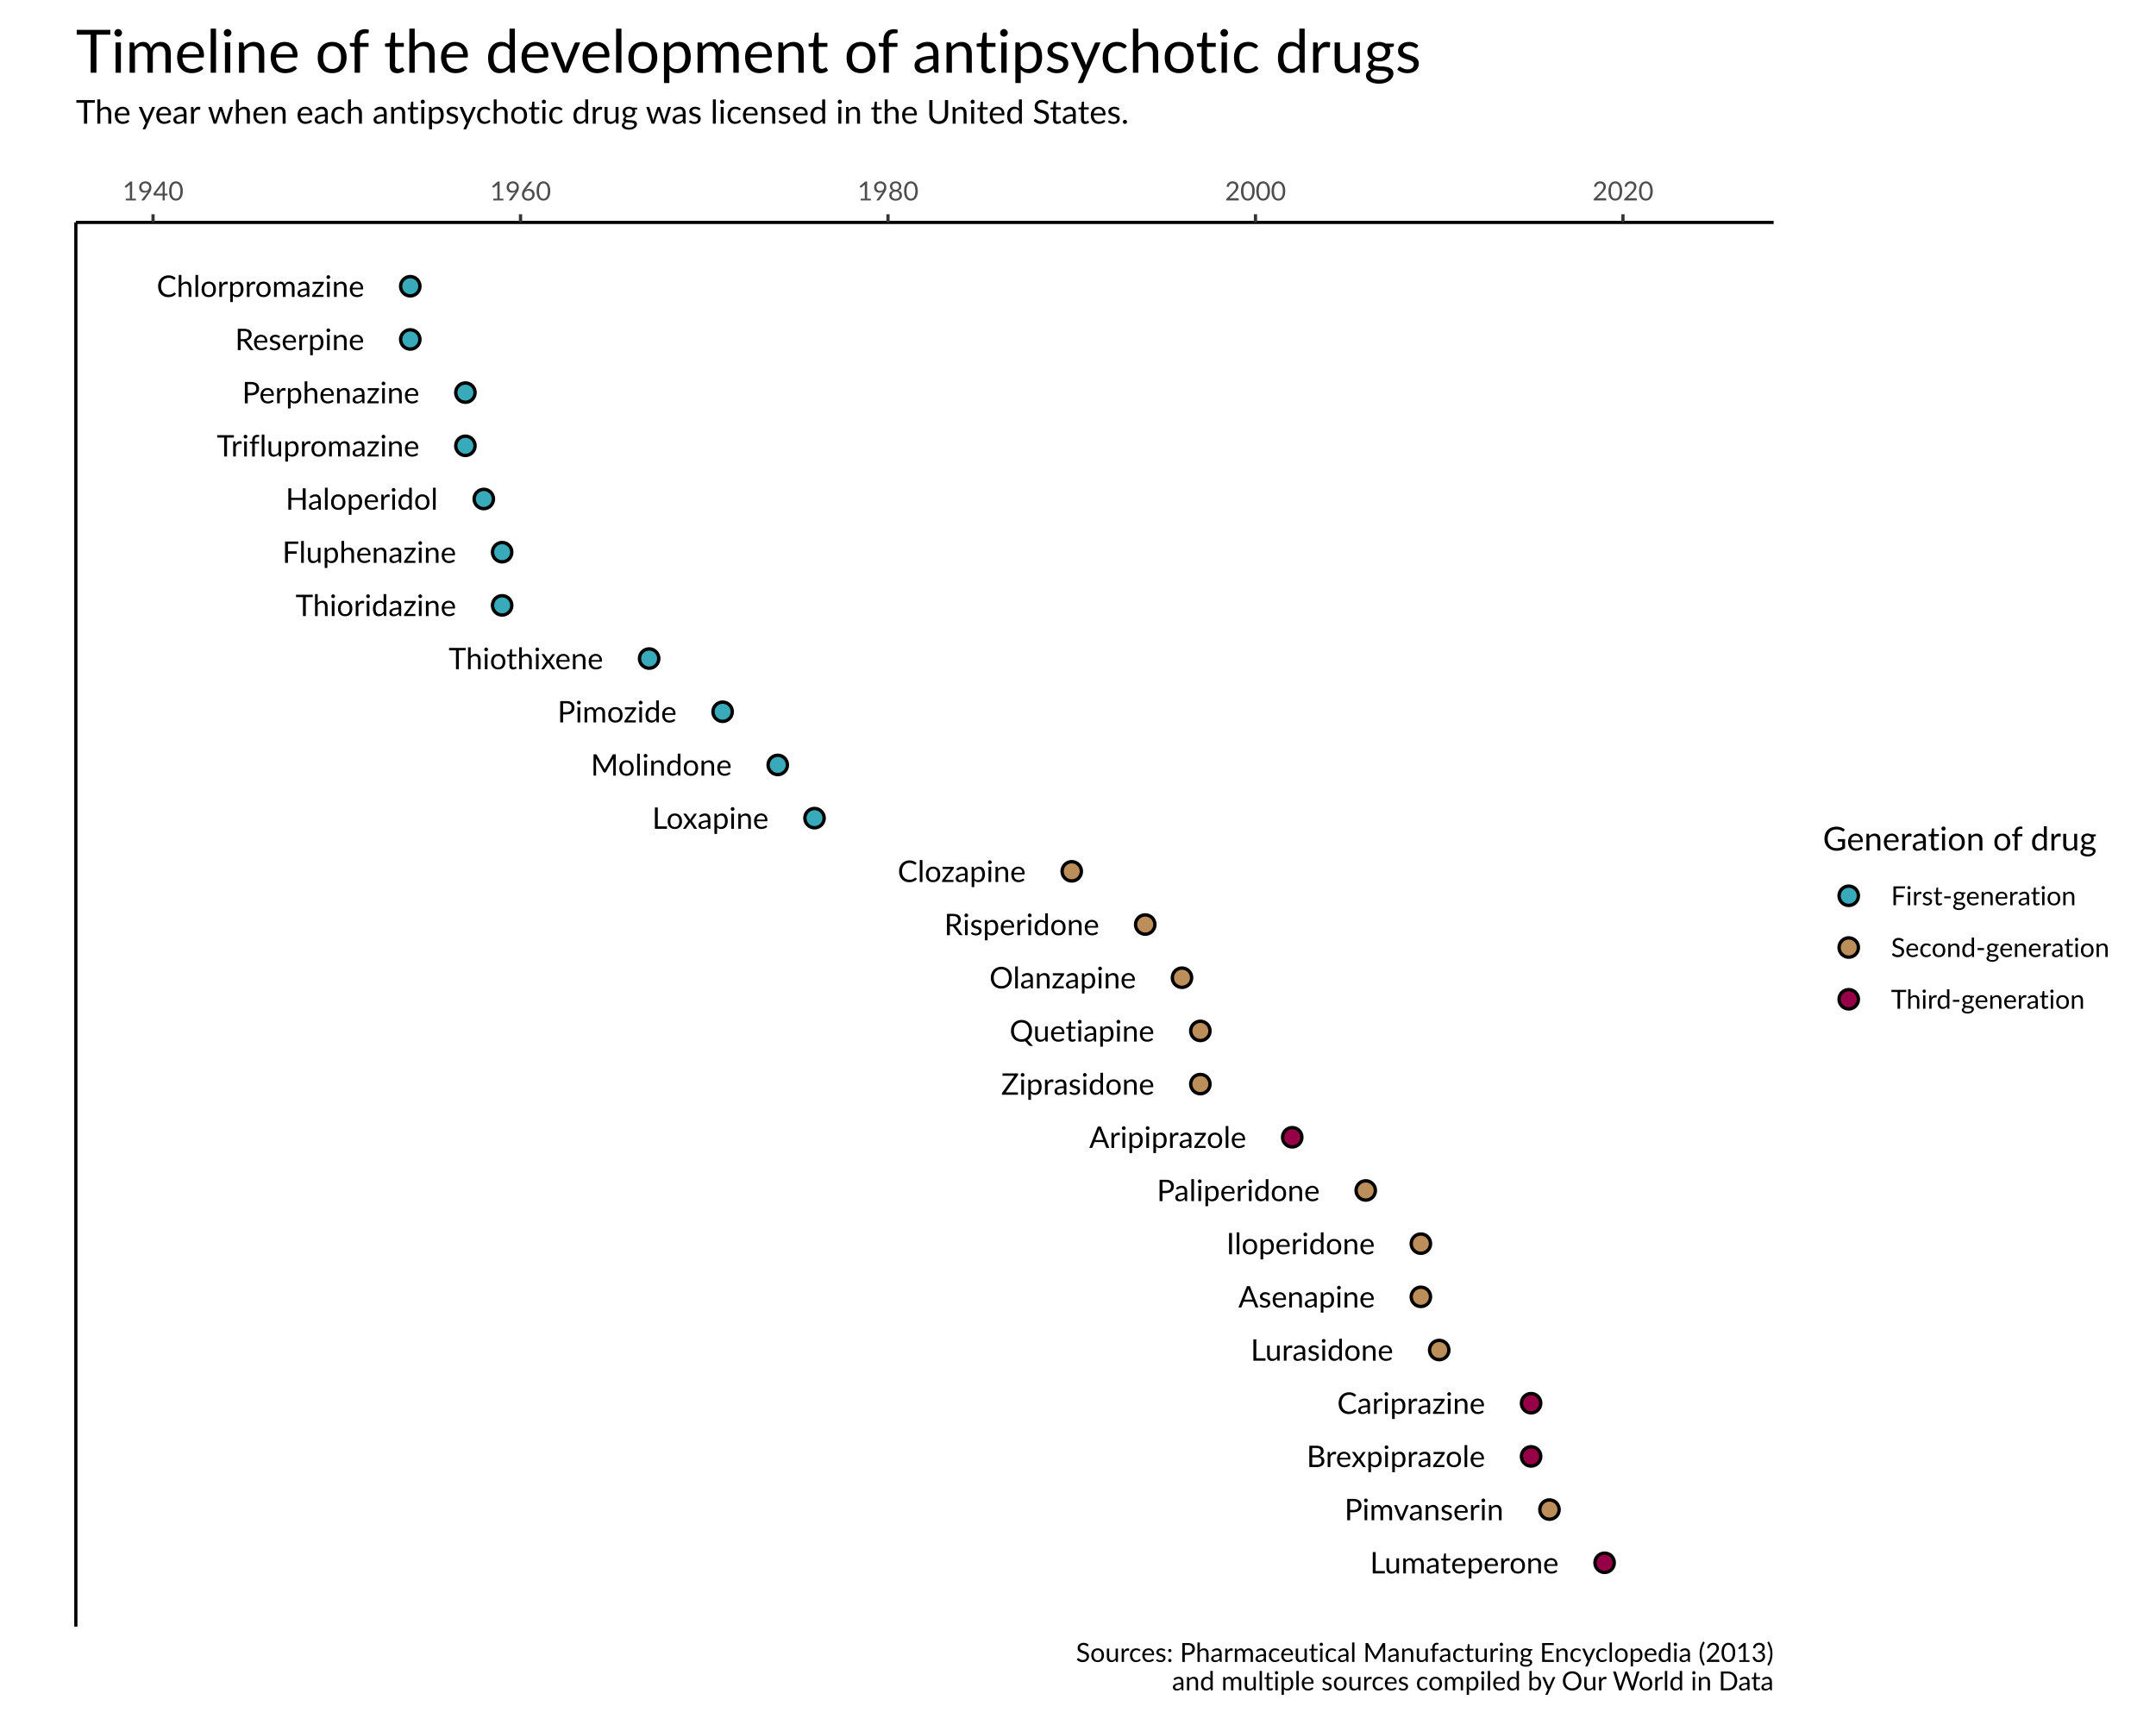
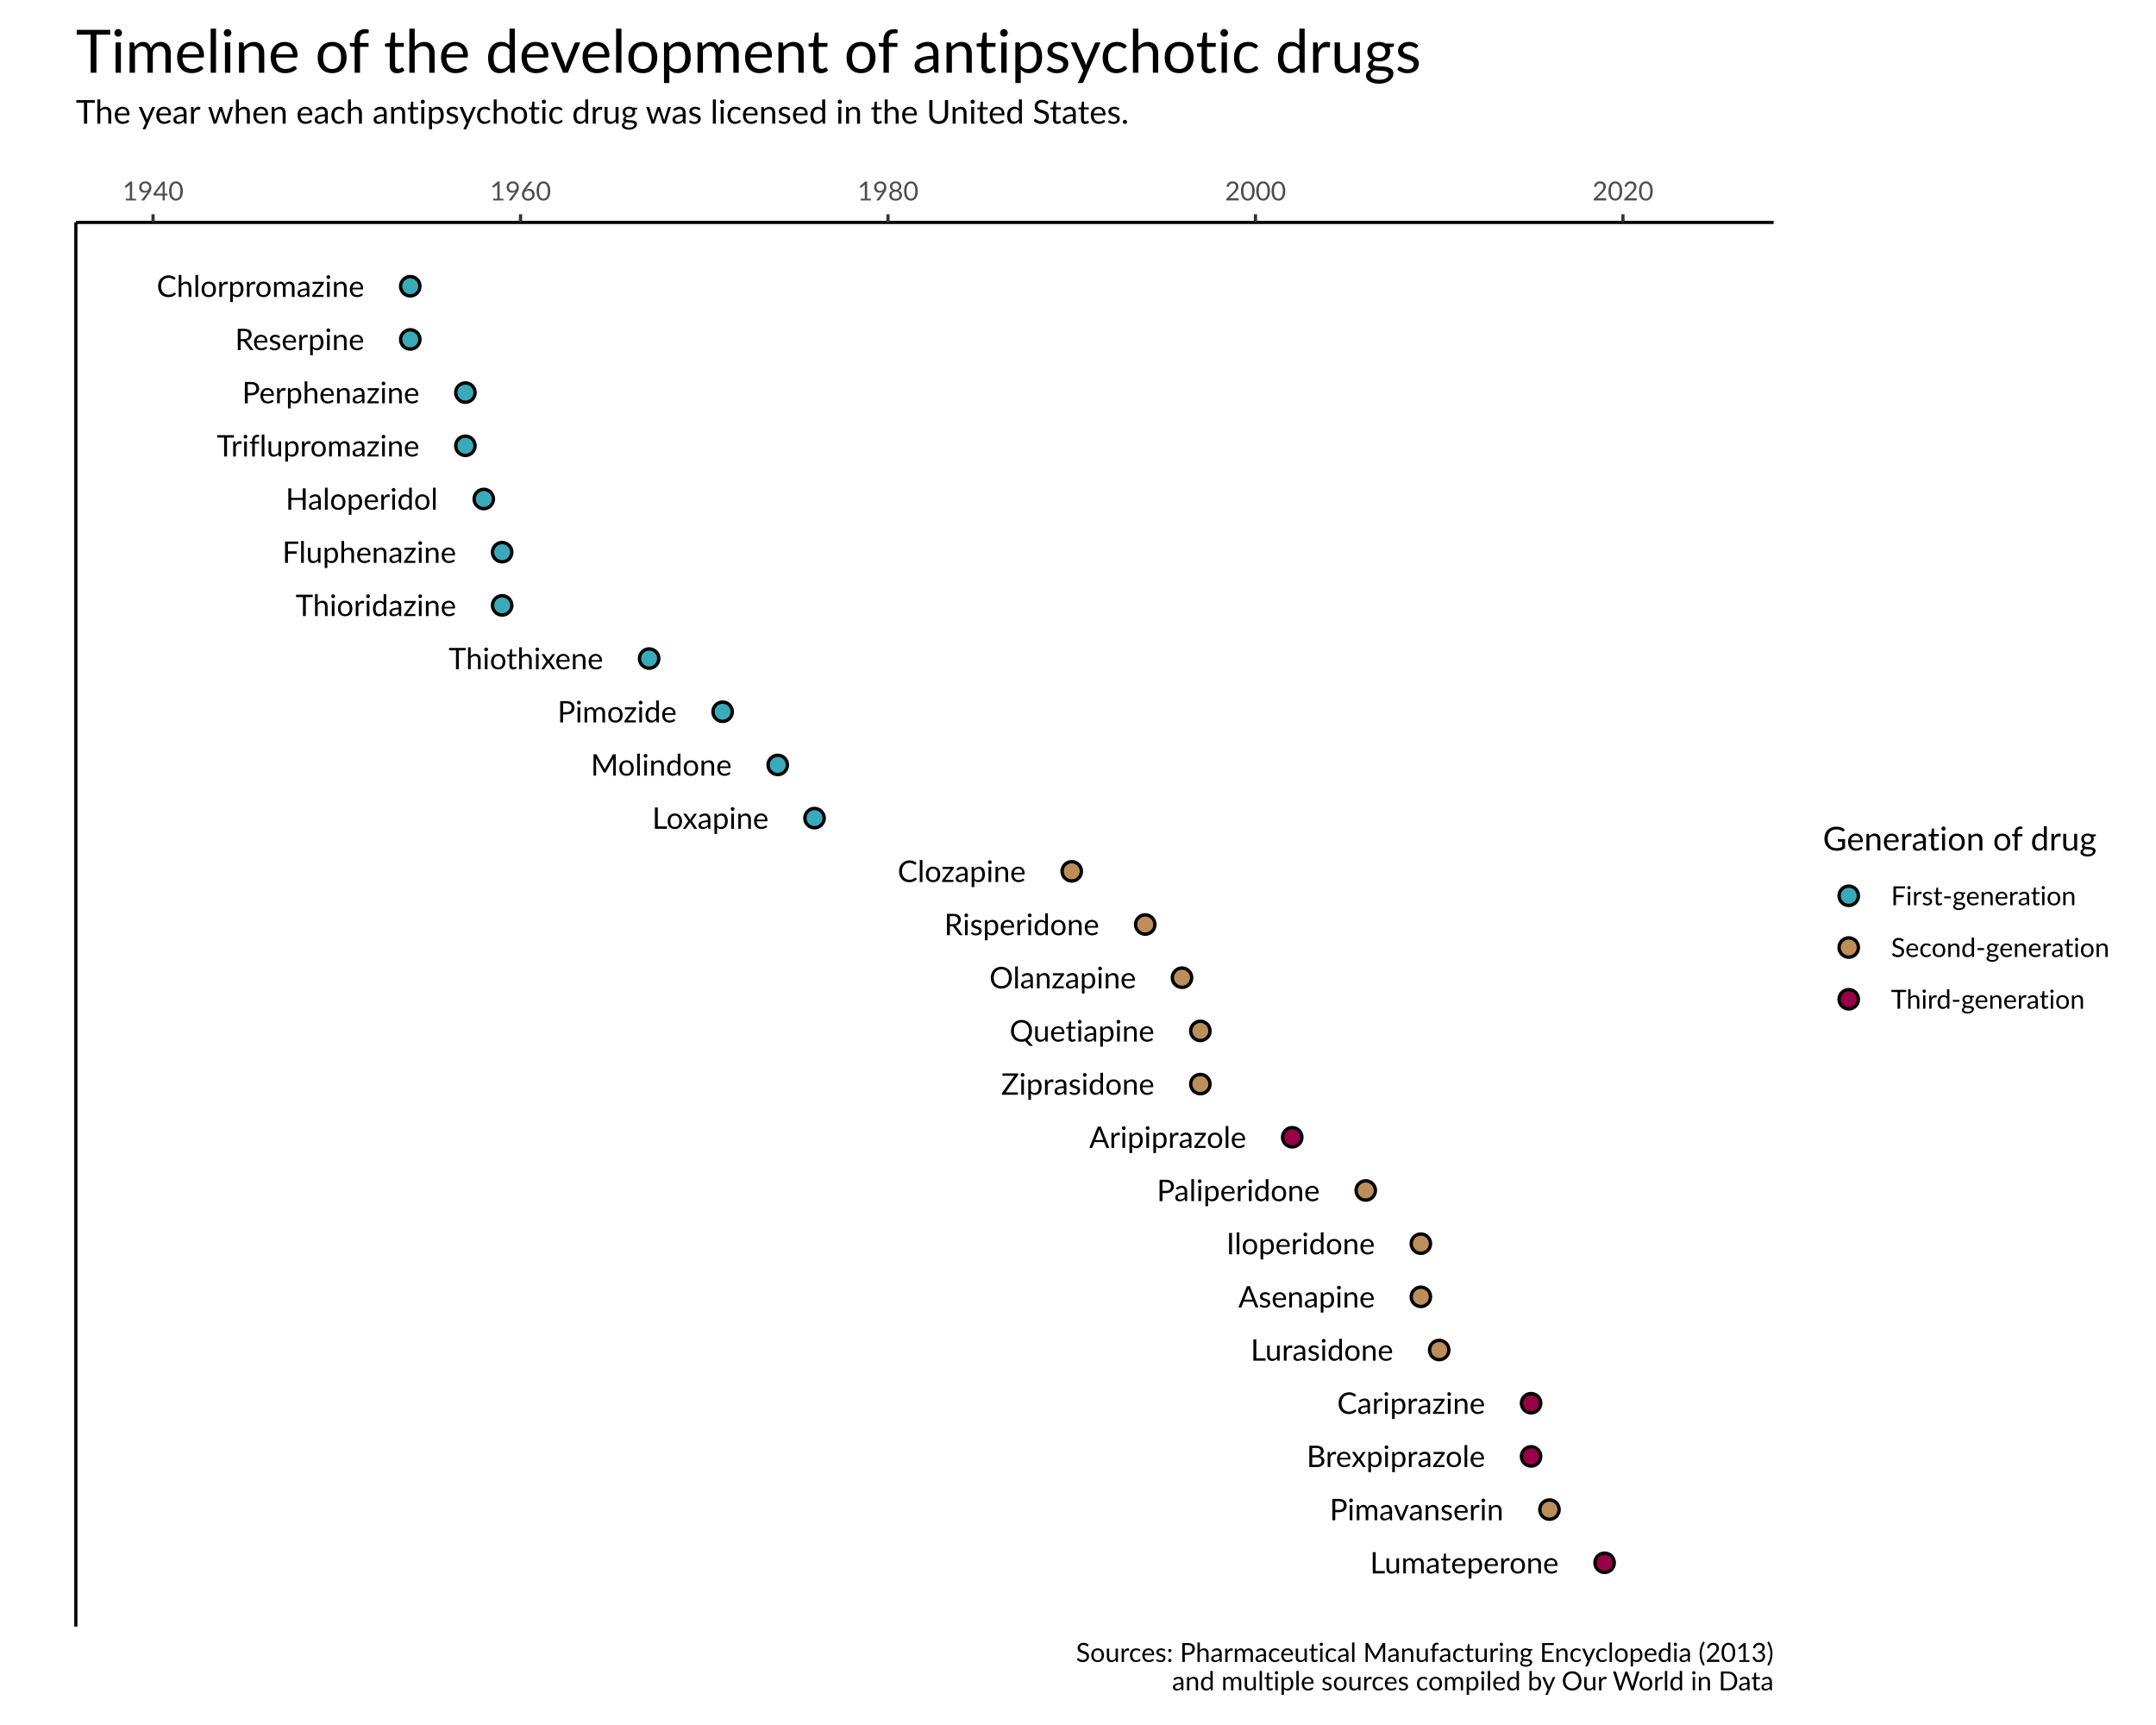
<svg xmlns="http://www.w3.org/2000/svg" class="svglite" width="720.00pt" height="576.00pt" viewBox="0 0 720.00 576.00">
  <defs>
    <style type="text/css">
    .svglite line, .svglite polyline, .svglite polygon, .svglite path, .svglite rect, .svglite circle {
      fill: none;
      stroke: #000000;
      stroke-linecap: round;
      stroke-linejoin: round;
      stroke-miterlimit: 10.00;
    }
    .svglite text {
      white-space: pre;
    }
  </style>
  </defs>
  <rect width="100%" height="100%" style="stroke: none; fill: #FFFFFF;" />
  <defs>
    <clipPath id="cpMC4wMHw3MjAuMDB8MC4wMHw1NzYuMDA=">
      <rect x="0.00" y="0.00" width="720.00" height="576.00" />
    </clipPath>
  </defs>
  <g clip-path="url(#cpMC4wMHw3MjAuMDB8MC4wMHw1NzYuMDA=)">
    <rect x="-0" y="0.00" width="720.00" height="576.00" style="stroke-width: 1.07; stroke: #FFFFFF; fill: #FFFFFF;" />
  </g>
  <defs>
    <clipPath id="cpMjUuMzN8NTkyLjMxfDc0LjI3fDU0My4xNA==">
      <rect x="25.33" y="74.27" width="566.97" height="468.87" />
    </clipPath>
  </defs>
  <g clip-path="url(#cpMjUuMzN8NTkyLjMxfDc0LjI3fDU0My4xNA==)">
    <rect x="25.33" y="74.27" width="566.97" height="468.87" style="stroke-width: 1.07; stroke: none; fill: #FFFFFF;" />
    <circle cx="137.01" cy="95.58" r="3.23" style="stroke-width: 1.13; fill: #38AABA;" />
    <circle cx="137.01" cy="113.34" r="3.23" style="stroke-width: 1.13; fill: #38AABA;" />
    <circle cx="155.42" cy="131.10" r="3.23" style="stroke-width: 1.13; fill: #38AABA;" />
    <circle cx="155.42" cy="148.86" r="3.23" style="stroke-width: 1.13; fill: #38AABA;" />
    <circle cx="161.56" cy="166.62" r="3.23" style="stroke-width: 1.13; fill: #38AABA;" />
    <circle cx="167.69" cy="184.38" r="3.23" style="stroke-width: 1.13; fill: #38AABA;" />
    <circle cx="167.69" cy="202.14" r="3.23" style="stroke-width: 1.13; fill: #38AABA;" />
    <circle cx="216.78" cy="219.90" r="3.23" style="stroke-width: 1.13; fill: #38AABA;" />
    <circle cx="241.32" cy="237.66" r="3.23" style="stroke-width: 1.13; fill: #38AABA;" />
    <circle cx="259.73" cy="255.42" r="3.23" style="stroke-width: 1.13; fill: #38AABA;" />
    <circle cx="272.01" cy="273.18" r="3.23" style="stroke-width: 1.13; fill: #38AABA;" />
    <circle cx="357.91" cy="290.95" r="3.23" style="stroke-width: 1.13; fill: #BC8E5A;" />
    <circle cx="382.45" cy="308.71" r="3.23" style="stroke-width: 1.13; fill: #BC8E5A;" />
    <circle cx="394.73" cy="326.47" r="3.23" style="stroke-width: 1.13; fill: #BC8E5A;" />
    <circle cx="400.86" cy="344.23" r="3.23" style="stroke-width: 1.13; fill: #BC8E5A;" />
    <circle cx="400.86" cy="361.99" r="3.23" style="stroke-width: 1.13; fill: #BC8E5A;" />
    <circle cx="431.54" cy="379.75" r="3.23" style="stroke-width: 1.13; fill: #970046;" />
    <circle cx="456.09" cy="397.51" r="3.23" style="stroke-width: 1.13; fill: #BC8E5A;" />
    <circle cx="474.50" cy="415.27" r="3.23" style="stroke-width: 1.13; fill: #BC8E5A;" />
    <circle cx="474.50" cy="433.03" r="3.23" style="stroke-width: 1.13; fill: #BC8E5A;" />
    <circle cx="480.63" cy="450.79" r="3.23" style="stroke-width: 1.13; fill: #BC8E5A;" />
    <circle cx="511.31" cy="468.55" r="3.23" style="stroke-width: 1.13; fill: #970046;" />
    <circle cx="511.31" cy="486.31" r="3.23" style="stroke-width: 1.13; fill: #970046;" />
    <circle cx="517.45" cy="504.07" r="3.23" style="stroke-width: 1.13; fill: #BC8E5A;" />
    <circle cx="535.86" cy="521.83" r="3.23" style="stroke-width: 1.13; fill: #970046;" />
    <text x="121.67" y="99.15" text-anchor="end" style="font-size: 9.96px; font-family: &quot;Lato&quot;;" textLength="70.57px" lengthAdjust="spacingAndGlyphs">Chlorpromazine</text>
    <text x="121.67" y="116.91" text-anchor="end" style="font-size: 9.96px; font-family: &quot;Lato&quot;;" textLength="43.95px" lengthAdjust="spacingAndGlyphs">Reserpine</text>
    <text x="140.08" y="134.67" text-anchor="end" style="font-size: 9.96px; font-family: &quot;Lato&quot;;" textLength="60.00px" lengthAdjust="spacingAndGlyphs">Perphenazine</text>
    <text x="140.08" y="152.43" text-anchor="end" style="font-size: 9.96px; font-family: &quot;Lato&quot;;" textLength="70.00px" lengthAdjust="spacingAndGlyphs">Triflupromazine</text>
    <text x="146.22" y="170.19" text-anchor="end" style="font-size: 9.96px; font-family: &quot;Lato&quot;;" textLength="51.56px" lengthAdjust="spacingAndGlyphs">Haloperidol</text>
    <text x="152.35" y="187.95" text-anchor="end" style="font-size: 9.96px; font-family: &quot;Lato&quot;;" textLength="58.41px" lengthAdjust="spacingAndGlyphs">Fluphenazine</text>
    <text x="152.35" y="205.71" text-anchor="end" style="font-size: 9.96px; font-family: &quot;Lato&quot;;" textLength="54.53px" lengthAdjust="spacingAndGlyphs">Thioridazine</text>
    <text x="201.44" y="223.47" text-anchor="end" style="font-size: 9.96px; font-family: &quot;Lato&quot;;" textLength="52.24px" lengthAdjust="spacingAndGlyphs">Thiothixene</text>
    <text x="225.98" y="241.23" text-anchor="end" style="font-size: 9.96px; font-family: &quot;Lato&quot;;" textLength="40.25px" lengthAdjust="spacingAndGlyphs">Pimozide</text>
    <text x="244.39" y="258.99" text-anchor="end" style="font-size: 9.96px; font-family: &quot;Lato&quot;;" textLength="47.15px" lengthAdjust="spacingAndGlyphs">Molindone</text>
    <text x="256.67" y="276.75" text-anchor="end" style="font-size: 9.96px; font-family: &quot;Lato&quot;;" textLength="39.49px" lengthAdjust="spacingAndGlyphs">Loxapine</text>
    <text x="342.57" y="294.51" text-anchor="end" style="font-size: 9.96px; font-family: &quot;Lato&quot;;" textLength="43.32px" lengthAdjust="spacingAndGlyphs">Clozapine</text>
    <text x="367.11" y="312.27" text-anchor="end" style="font-size: 9.96px; font-family: &quot;Lato&quot;;" textLength="52.38px" lengthAdjust="spacingAndGlyphs">Risperidone</text>
    <text x="379.39" y="330.03" text-anchor="end" style="font-size: 9.96px; font-family: &quot;Lato&quot;;" textLength="49.49px" lengthAdjust="spacingAndGlyphs">Olanzapine</text>
    <text x="385.52" y="347.79" text-anchor="end" style="font-size: 9.96px; font-family: &quot;Lato&quot;;" textLength="48.77px" lengthAdjust="spacingAndGlyphs">Quetiapine</text>
    <text x="385.52" y="365.55" text-anchor="end" style="font-size: 9.96px; font-family: &quot;Lato&quot;;" textLength="52.01px" lengthAdjust="spacingAndGlyphs">Ziprasidone</text>
    <text x="416.20" y="383.31" text-anchor="end" style="font-size: 9.96px; font-family: &quot;Lato&quot;;" textLength="53.81px" lengthAdjust="spacingAndGlyphs">Aripiprazole</text>
    <text x="440.75" y="401.07" text-anchor="end" style="font-size: 9.96px; font-family: &quot;Lato&quot;;" textLength="55.32px" lengthAdjust="spacingAndGlyphs">Paliperidone</text>
    <text x="459.16" y="418.83" text-anchor="end" style="font-size: 9.96px; font-family: &quot;Lato&quot;;" textLength="50.23px" lengthAdjust="spacingAndGlyphs">Iloperidone</text>
    <text x="459.16" y="436.59" text-anchor="end" style="font-size: 9.96px; font-family: &quot;Lato&quot;;" textLength="45.66px" lengthAdjust="spacingAndGlyphs">Asenapine</text>
    <text x="465.29" y="454.35" text-anchor="end" style="font-size: 9.96px; font-family: &quot;Lato&quot;;" textLength="48.41px" lengthAdjust="spacingAndGlyphs">Lurasidone</text>
    <text x="495.97" y="472.11" text-anchor="end" style="font-size: 9.96px; font-family: &quot;Lato&quot;;" textLength="50.86px" lengthAdjust="spacingAndGlyphs">Cariprazine</text>
    <text x="495.97" y="489.87" text-anchor="end" style="font-size: 9.96px; font-family: &quot;Lato&quot;;" textLength="61.16px" lengthAdjust="spacingAndGlyphs">Brexpiprazole</text>
-     <text x="502.11" y="507.63" text-anchor="end" style="font-size: 9.96px; font-family: &quot;Lato&quot;;" textLength="54.09px" lengthAdjust="spacingAndGlyphs">Pimvanserin</text>
+     <text x="502.11" y="507.63" text-anchor="end" style="font-size: 9.96px; font-family: &quot;Lato&quot;;" textLength="59.14px" lengthAdjust="spacingAndGlyphs">Pimavanserin</text>
    <text x="520.52" y="525.39" text-anchor="end" style="font-size: 9.96px; font-family: &quot;Lato&quot;;" textLength="63.77px" lengthAdjust="spacingAndGlyphs">Lumateperone</text>
  </g>
  <g clip-path="url(#cpMC4wMHw3MjAuMDB8MC4wMHw1NzYuMDA=)">
    <polyline points="25.33,74.27 592.31,74.27 " style="stroke-width: 1.07; stroke-linecap: butt;" />
    <text x="51.11" y="66.93" text-anchor="middle" style="font-size: 8.80px;fill: #4D4D4D; font-family: &quot;Lato&quot;;" textLength="20.42px" lengthAdjust="spacingAndGlyphs">1940</text>
    <text x="173.83" y="66.93" text-anchor="middle" style="font-size: 8.80px;fill: #4D4D4D; font-family: &quot;Lato&quot;;" textLength="20.42px" lengthAdjust="spacingAndGlyphs">1960</text>
    <text x="296.55" y="66.93" text-anchor="middle" style="font-size: 8.80px;fill: #4D4D4D; font-family: &quot;Lato&quot;;" textLength="20.42px" lengthAdjust="spacingAndGlyphs">1980</text>
    <text x="419.27" y="66.93" text-anchor="middle" style="font-size: 8.80px;fill: #4D4D4D; font-family: &quot;Lato&quot;;" textLength="20.42px" lengthAdjust="spacingAndGlyphs">2000</text>
    <text x="541.99" y="66.93" text-anchor="middle" style="font-size: 8.80px;fill: #4D4D4D; font-family: &quot;Lato&quot;;" textLength="20.42px" lengthAdjust="spacingAndGlyphs">2020</text>
    <polyline points="51.11,74.27 51.11,71.53 " style="stroke-width: 1.07; stroke: #333333; stroke-linecap: butt;" />
    <polyline points="173.83,74.27 173.83,71.53 " style="stroke-width: 1.07; stroke: #333333; stroke-linecap: butt;" />
    <polyline points="296.55,74.27 296.55,71.53 " style="stroke-width: 1.07; stroke: #333333; stroke-linecap: butt;" />
    <polyline points="419.27,74.27 419.27,71.53 " style="stroke-width: 1.07; stroke: #333333; stroke-linecap: butt;" />
    <polyline points="541.99,74.27 541.99,71.53 " style="stroke-width: 1.07; stroke: #333333; stroke-linecap: butt;" />
    <polyline points="25.33,543.14 25.33,74.27 " style="stroke-width: 1.07; stroke-linecap: butt;" />
    <rect x="603.27" y="269.62" width="106.77" height="78.17" style="stroke-width: 1.07; stroke: none; fill: #FFFFFF;" />
    <text x="608.75" y="283.99" style="font-size: 11.00px; font-family: &quot;Lato&quot;;" textLength="91.31px" lengthAdjust="spacingAndGlyphs">Generation of drug</text>
    <circle cx="617.39" cy="299.11" r="3.23" style="stroke-width: 1.13; fill: #38AABA;" />
    <circle cx="617.39" cy="316.39" r="3.23" style="stroke-width: 1.13; fill: #BC8E5A;" />
    <circle cx="617.39" cy="333.67" r="3.23" style="stroke-width: 1.13; fill: #970046;" />
    <text x="631.51" y="302.27" style="font-size: 8.80px; font-family: &quot;Lato&quot;;" textLength="62.85px" lengthAdjust="spacingAndGlyphs">First-generation</text>
    <text x="631.51" y="319.55" style="font-size: 8.80px; font-family: &quot;Lato&quot;;" textLength="73.05px" lengthAdjust="spacingAndGlyphs">Second-generation</text>
    <text x="631.51" y="336.83" style="font-size: 8.80px; font-family: &quot;Lato&quot;;" textLength="65.76px" lengthAdjust="spacingAndGlyphs">Third-generation</text>
    <text x="25.33" y="41.30" style="font-size: 11.00px; font-family: &quot;Lato&quot;;" textLength="347.59px" lengthAdjust="spacingAndGlyphs">The year when each antipsychotic drug was licensed in the United States.</text>
    <text x="25.33" y="24.29" style="font-size: 20.00px; font-family: &quot;Lato&quot;;" textLength="445.36px" lengthAdjust="spacingAndGlyphs">Timeline of the development of antipsychotic drugs</text>
    <text x="592.31" y="554.93" text-anchor="end" style="font-size: 8.80px; font-family: &quot;Lato&quot;;" textLength="233.37px" lengthAdjust="spacingAndGlyphs">Sources: Pharmaceutical Manufacturing Encyclopedia (2013)</text>
    <text x="592.31" y="564.43" text-anchor="end" style="font-size: 8.80px; font-family: &quot;Lato&quot;;" textLength="199.69px" lengthAdjust="spacingAndGlyphs">and multiple sources compiled by Our World in Data</text>
  </g>
</svg>
